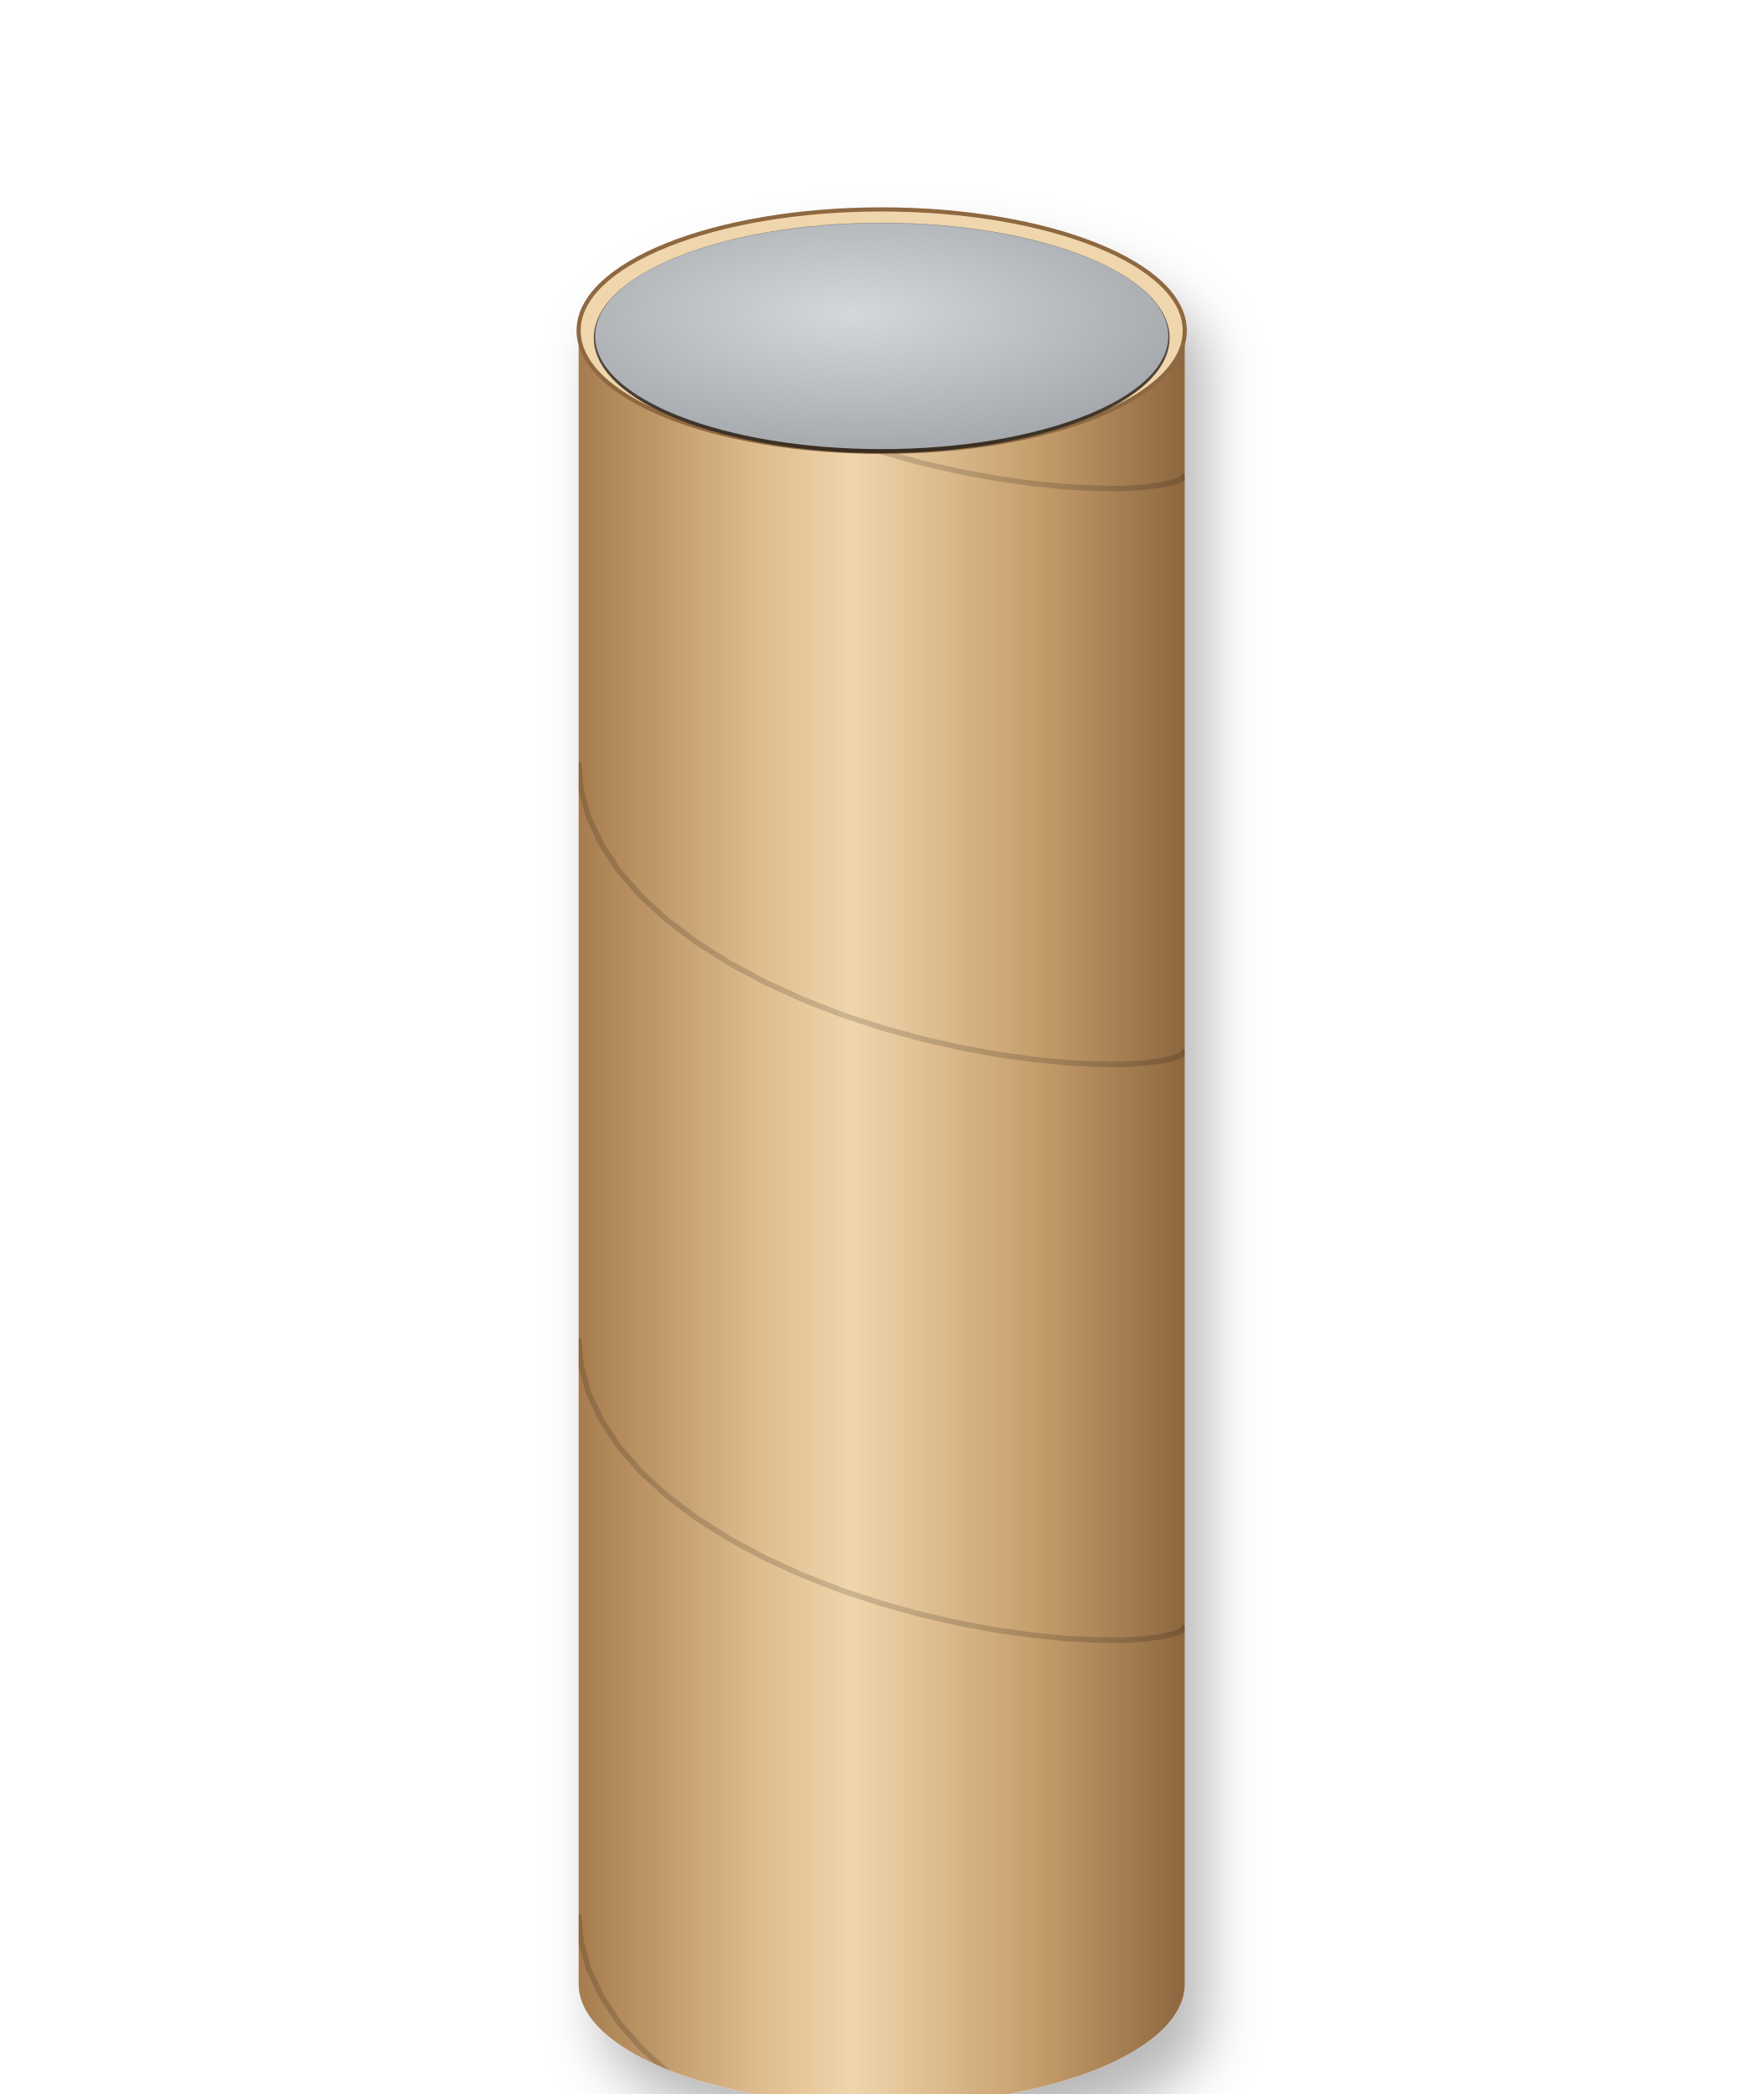
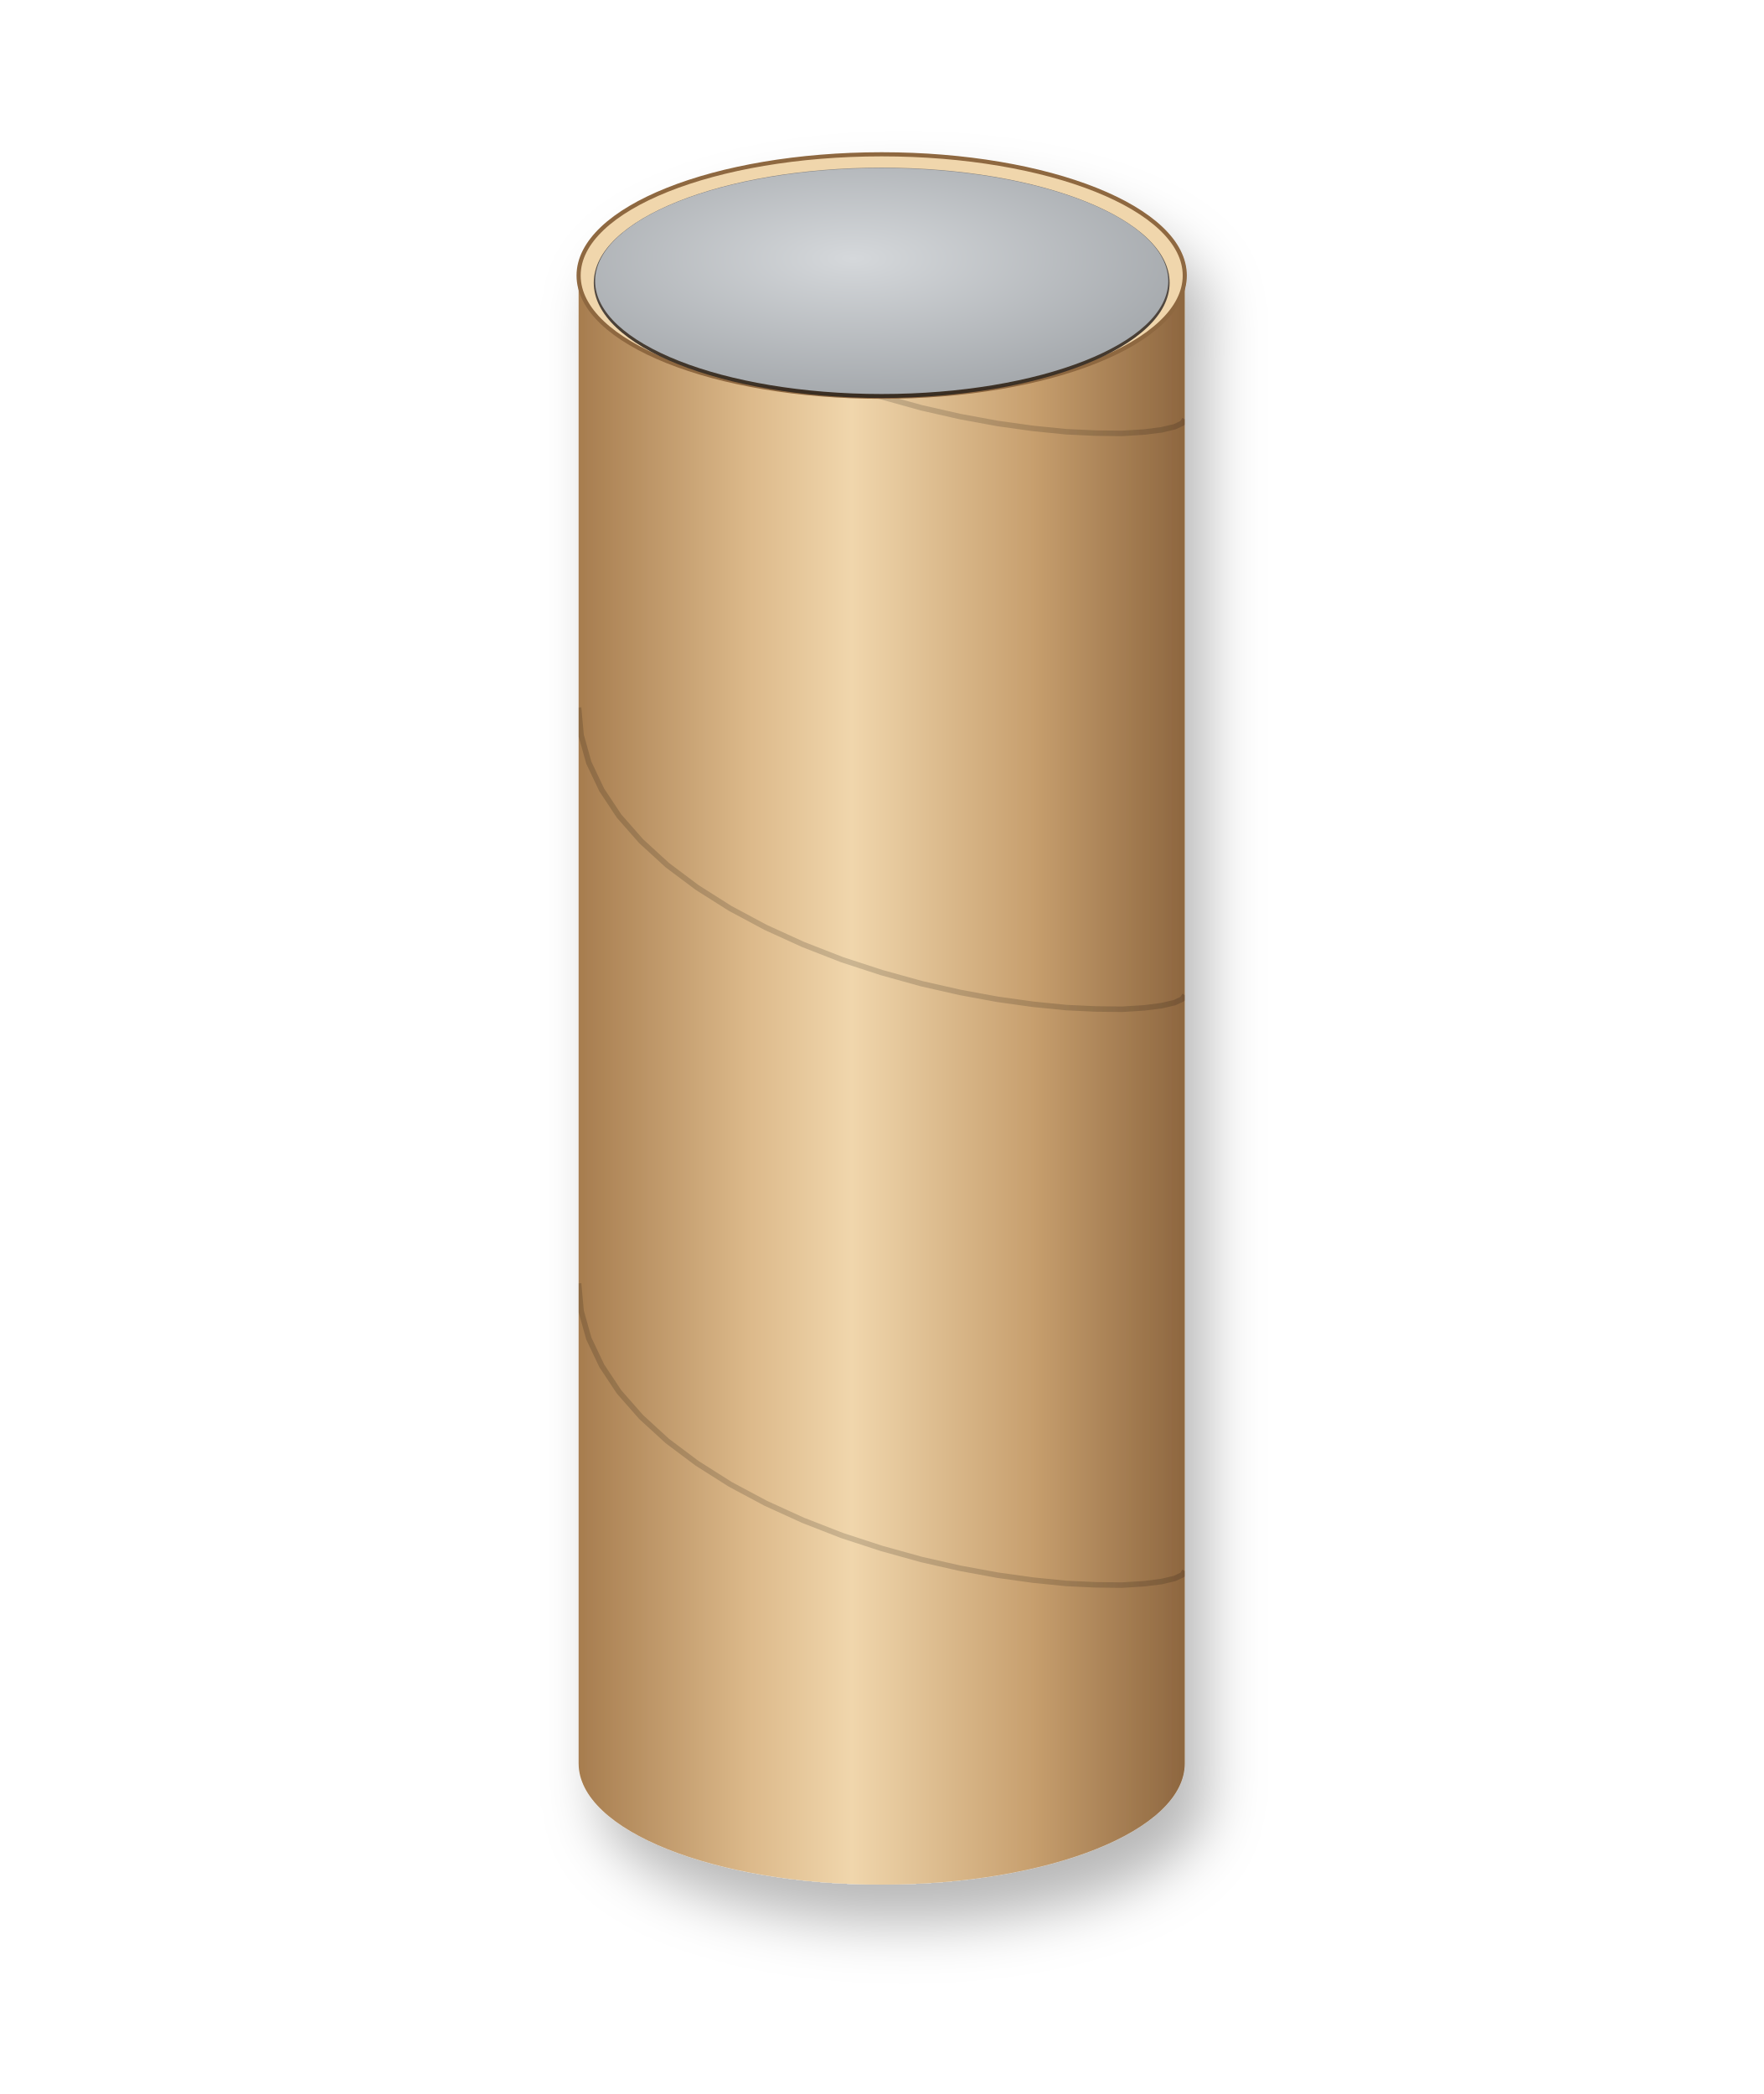
<svg xmlns="http://www.w3.org/2000/svg" viewBox="0 0 640 760" width="640" height="760">
  <defs>
    <filter id="sh" x="-20%" y="-20%" width="140%" height="140%">
      <feGaussianBlur in="SourceAlpha" stdDeviation="10" />
      <feOffset dx="8" dy="14" />
      <feComponentTransfer>
        <feFuncA type="linear" slope=".28" />
      </feComponentTransfer>
      <feMerge>
        <feMergeNode />
        <feMergeNode in="SourceGraphic" />
      </feMerge>
    </filter>
    <radialGradient id="cc" cx=".45" cy=".4" r=".7">
      <stop offset="0" stop-color="#d5d8db" />
      <stop offset="1" stop-color="#9ea2a6" />
    </radialGradient>
  </defs>
  <g filter="url(#sh)">
-     <g transform="rotate(0 320.0 420.0)">
+     <g transform="rotate(0 320.0 370.0)">
      <defs>
        <linearGradient id="ga" x1="0" x2="1" y1="0" y2="0">
          <stop offset="0" stop-color="#a77d4f" />
          <stop offset=".28" stop-color="#dcb98a" />
          <stop offset=".45" stop-color="#f0d6ac" />
          <stop offset=".75" stop-color="#c79f6e" />
          <stop offset="1" stop-color="#8e6740" />
        </linearGradient>
        <clipPath id="ca">
-           <path d="M210,120 L210,720 A110.0,44.0 0 0 0 430,720 L430,120 Z" />
+           <path d="M210,100 L210,640 A110.0,44.0 0 0 0 430,640 L430,100 Z" />
        </clipPath>
        <radialGradient id="ia" cx=".5" cy=".2" r=".9">
          <stop offset="0" stop-color="#9a9da1" stop-opacity=".95" />
          <stop offset="1" stop-color="#2b1d10" />
        </radialGradient>
      </defs>
-       <path d="M210,120 L210,720 A110.0,44.0 0 0 0 430,720 L430,120 Z" fill="url(#ga)" />
-       <path d="M210.0,-141.2 L210.9,-131.2 L213.7,-121.2 L218.4,-111.3 L224.7,-101.8 L232.7,-92.7 L242.2,-84.0 L253.0,-75.9 L265.0,-68.3 L277.9,-61.4 L291.5,-55.2 L305.6,-49.7 L320.0,-45.0 L334.4,-41.0 L348.5,-37.8 L362.1,-35.3 L375.0,-33.5 L387.0,-32.3 L397.8,-31.8 L407.3,-31.7 L415.3,-32.2 L421.6,-33.0 L426.3,-34.1 L429.1,-35.4 L430.0,-36.8 M210.0,67.8 L210.9,77.8 L213.7,87.8 L218.4,97.7 L224.7,107.2 L232.7,116.3 L242.2,125.0 L253.0,133.1 L265.0,140.7 L277.9,147.6 L291.5,153.8 L305.6,159.3 L320.0,164.0 L334.4,168.0 L348.5,171.2 L362.1,173.7 L375.0,175.5 L387.0,176.7 L397.8,177.2 L407.3,177.3 L415.3,176.8 L421.6,176.0 L426.3,174.9 L429.1,173.6 L430.0,172.2 M210.0,276.8 L210.9,286.8 L213.7,296.8 L218.4,306.7 L224.7,316.2 L232.7,325.3 L242.2,334.0 L253.0,342.1 L265.0,349.7 L277.9,356.6 L291.5,362.8 L305.6,368.3 L320.0,373.0 L334.4,377.0 L348.5,380.2 L362.1,382.7 L375.0,384.5 L387.0,385.7 L397.8,386.2 L407.3,386.3 L415.3,385.8 L421.6,385.0 L426.3,383.9 L429.1,382.6 L430.0,381.2 M210.0,485.8 L210.9,495.8 L213.7,505.8 L218.4,515.7 L224.7,525.2 L232.7,534.3 L242.2,543.0 L253.0,551.1 L265.0,558.7 L277.9,565.6 L291.5,571.8 L305.6,577.3 L320.0,582.0 L334.4,586.0 L348.5,589.2 L362.1,591.7 L375.0,593.5 L387.0,594.7 L397.8,595.2 L407.3,595.3 L415.3,594.8 L421.6,594.0 L426.3,592.9 L429.1,591.6 L430.0,590.2 M210.0,694.8 L210.9,704.8 L213.7,714.8 L218.4,724.7 L224.7,734.2 L232.7,743.3 L242.2,752.0 L253.0,760.1 L265.0,767.7 L277.9,774.6 L291.5,780.8 L305.6,786.3 L320.0,791.0 L334.4,795.0 L348.5,798.2 L362.1,800.7 L375.0,802.5 L387.0,803.7 L397.8,804.2 L407.3,804.3 L415.3,803.8 L421.6,803.0 L426.3,801.9 L429.1,800.6 L430.0,799.2" fill="none" stroke="#000" stroke-opacity=".16" stroke-width="2" clip-path="url(#ca)" />
-       <ellipse cx="320.0" cy="120" rx="110.0" ry="44.0" fill="#f0d6ac" stroke="#8e6740" stroke-width="1.5" />
-       <ellipse cx="320.0" cy="122.64" rx="104.5" ry="41.8" fill="url(#ia)" />
+       <path d="M210,100 L210,640 A110.0,44.0 0 0 0 430,640 L430,100 Z" fill="url(#ga)" />
+       <path d="M210.0,-161.2 L210.9,-151.2 L213.7,-141.2 L218.4,-131.3 L224.7,-121.8 L232.7,-112.7 L242.2,-104.0 L253.0,-95.9 L265.0,-88.3 L277.9,-81.4 L291.5,-75.2 L305.6,-69.7 L320.0,-65.0 L334.4,-61.0 L348.5,-57.8 L362.1,-55.3 L375.0,-53.5 L387.0,-52.3 L397.8,-51.8 L407.3,-51.7 L415.3,-52.2 L421.6,-53.0 L426.3,-54.1 L429.1,-55.4 L430.0,-56.8 M210.0,47.8 L210.9,57.8 L213.7,67.8 L218.4,77.7 L224.7,87.2 L232.7,96.3 L242.2,105.0 L253.0,113.1 L265.0,120.7 L277.9,127.6 L291.5,133.8 L305.6,139.3 L320.0,144.0 L334.4,148.0 L348.5,151.2 L362.1,153.7 L375.0,155.5 L387.0,156.7 L397.8,157.2 L407.3,157.3 L415.3,156.8 L421.6,156.0 L426.3,154.9 L429.1,153.6 L430.0,152.2 M210.0,256.8 L210.9,266.8 L213.7,276.8 L218.4,286.7 L224.7,296.2 L232.7,305.3 L242.2,314.0 L253.0,322.1 L265.0,329.7 L277.9,336.6 L291.5,342.8 L305.6,348.3 L320.0,353.0 L334.4,357.0 L348.5,360.2 L362.1,362.7 L375.0,364.5 L387.0,365.7 L397.8,366.2 L407.3,366.3 L415.3,365.8 L421.6,365.0 L426.3,363.9 L429.1,362.6 L430.0,361.2 M210.0,465.8 L210.9,475.8 L213.7,485.8 L218.4,495.7 L224.7,505.2 L232.7,514.3 L242.2,523.0 L253.0,531.1 L265.0,538.7 L277.9,545.6 L291.5,551.8 L305.6,557.3 L320.0,562.0 L334.4,566.0 L348.5,569.2 L362.1,571.7 L375.0,573.5 L387.0,574.7 L397.8,575.2 L407.3,575.3 L415.3,574.8 L421.6,574.0 L426.3,572.9 L429.1,571.6 L430.0,570.2 M210.0,674.8 L210.9,684.8 L213.7,694.8 L218.4,704.7 L224.7,714.2 L232.7,723.3 L242.2,732.0 L253.0,740.1 L265.0,747.7 L277.9,754.6 L291.5,760.8 L305.6,766.3 L320.0,771.0 L334.4,775.0 L348.5,778.2 L362.1,780.7 L375.0,782.5 L387.0,783.7 L397.8,784.2 L407.3,784.3 L415.3,783.8 L421.6,783.0 L426.3,781.9 L429.1,780.6 L430.0,779.2" fill="none" stroke="#000" stroke-opacity=".16" stroke-width="2" clip-path="url(#ca)" />
+       <ellipse cx="320.0" cy="100" rx="110.0" ry="44.0" fill="#f0d6ac" stroke="#8e6740" stroke-width="1.5" />
+       <ellipse cx="320.0" cy="102.64" rx="104.5" ry="41.8" fill="url(#ia)" />
    </g>
-     <ellipse cx="320" cy="122" rx="104" ry="41" fill="url(#cc)" />
+     <ellipse cx="320" cy="102" rx="104" ry="41" fill="url(#cc)" />
  </g>
</svg>
